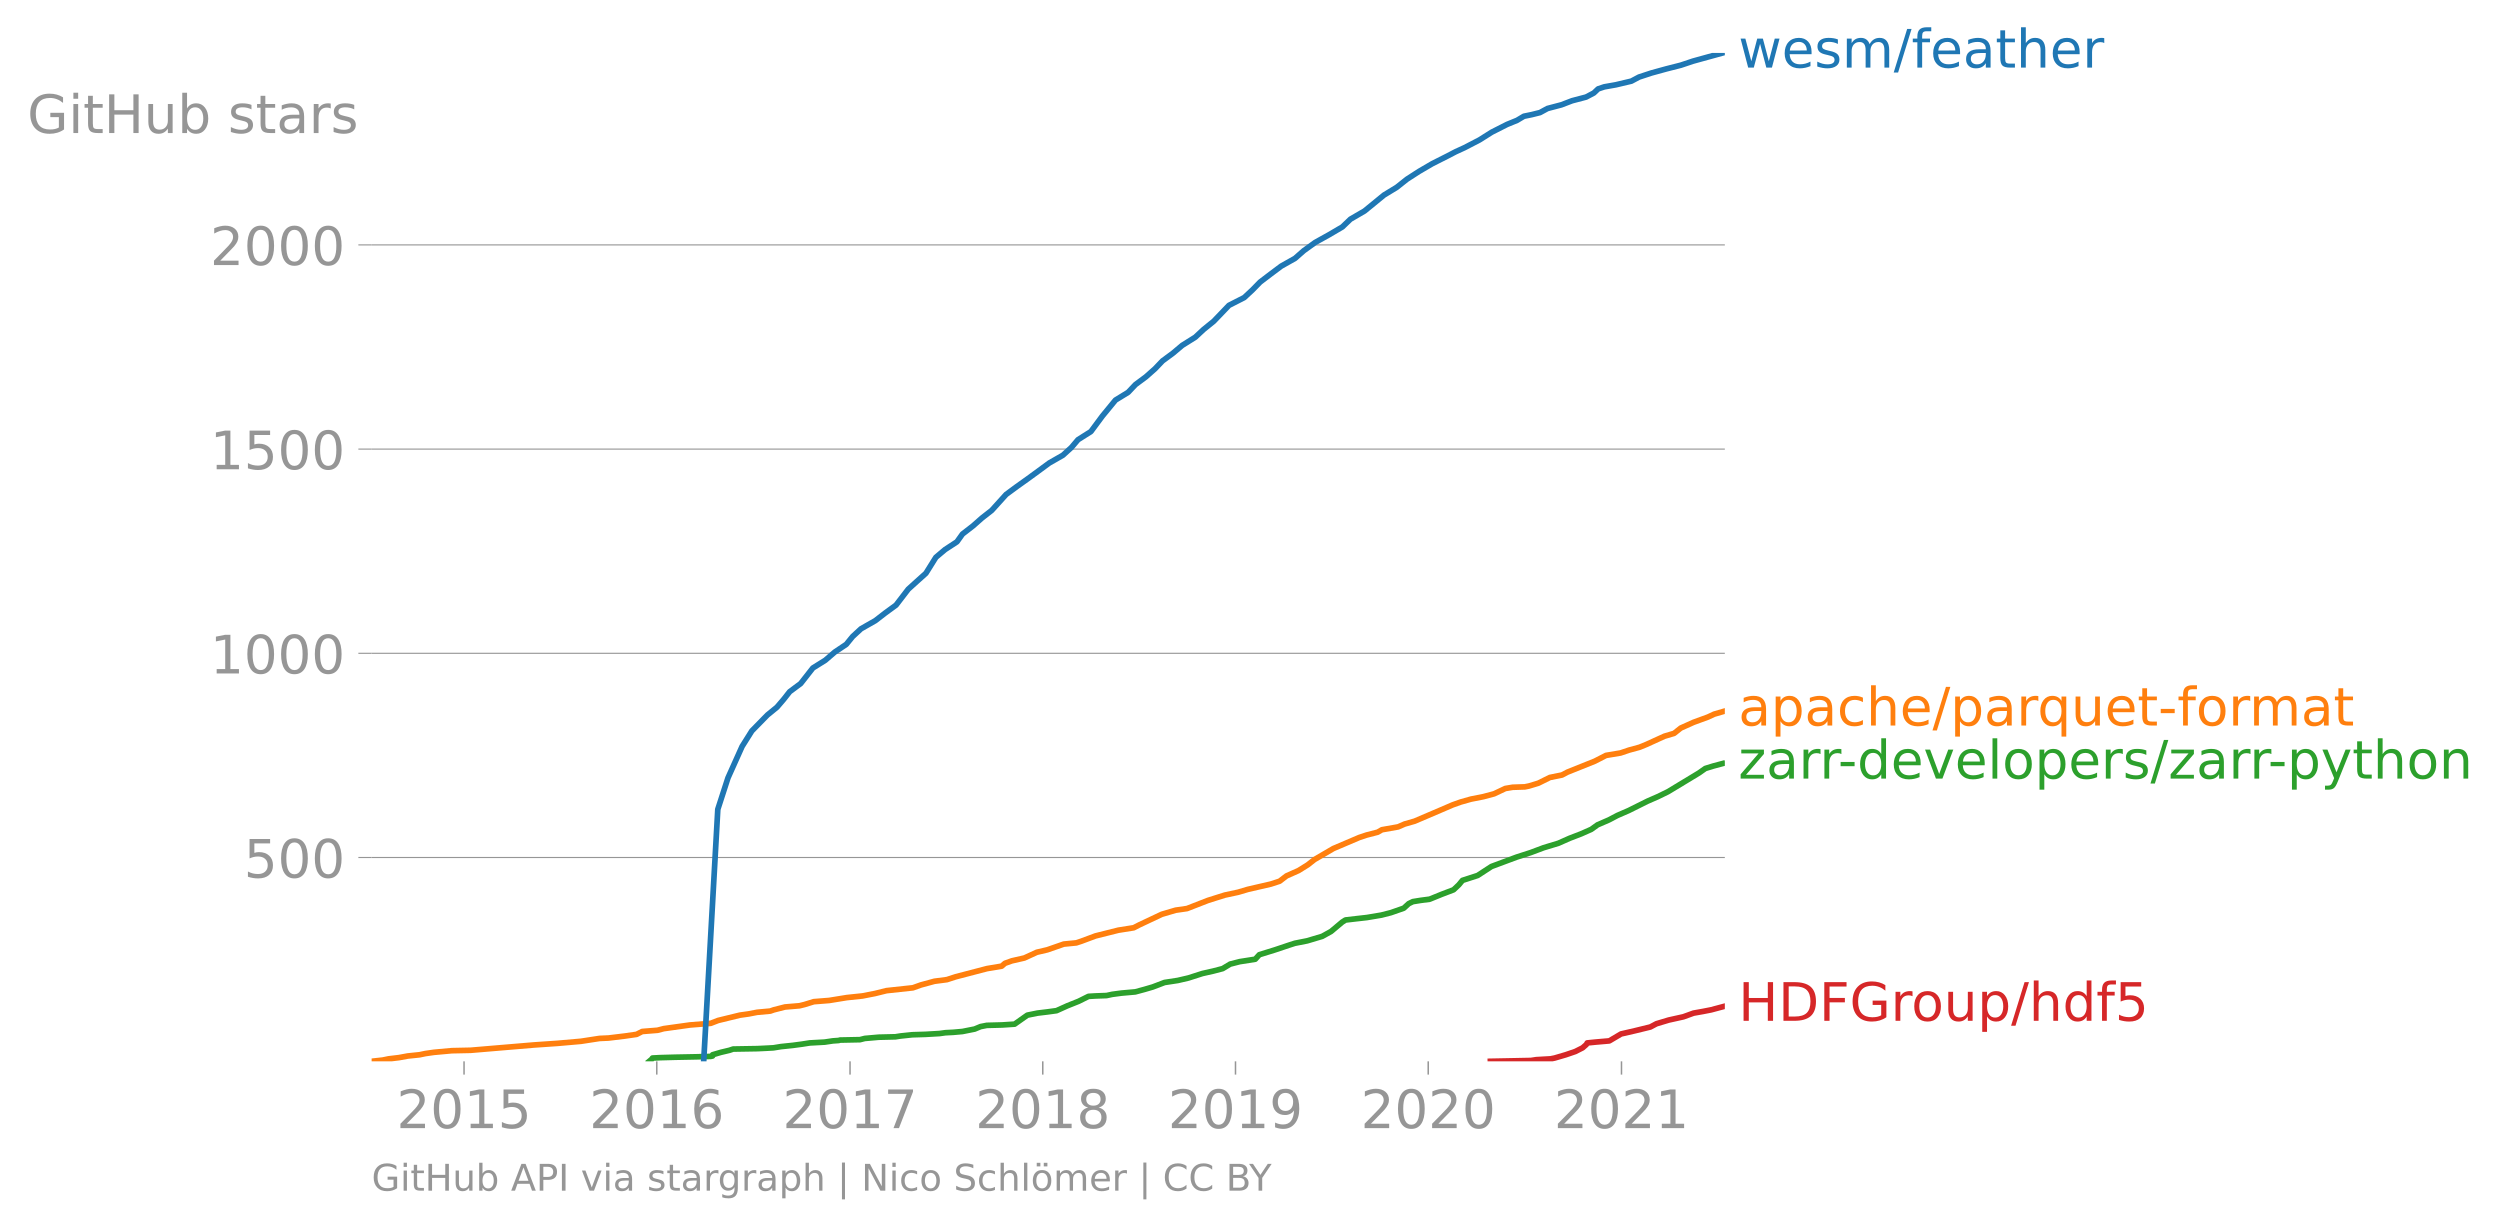
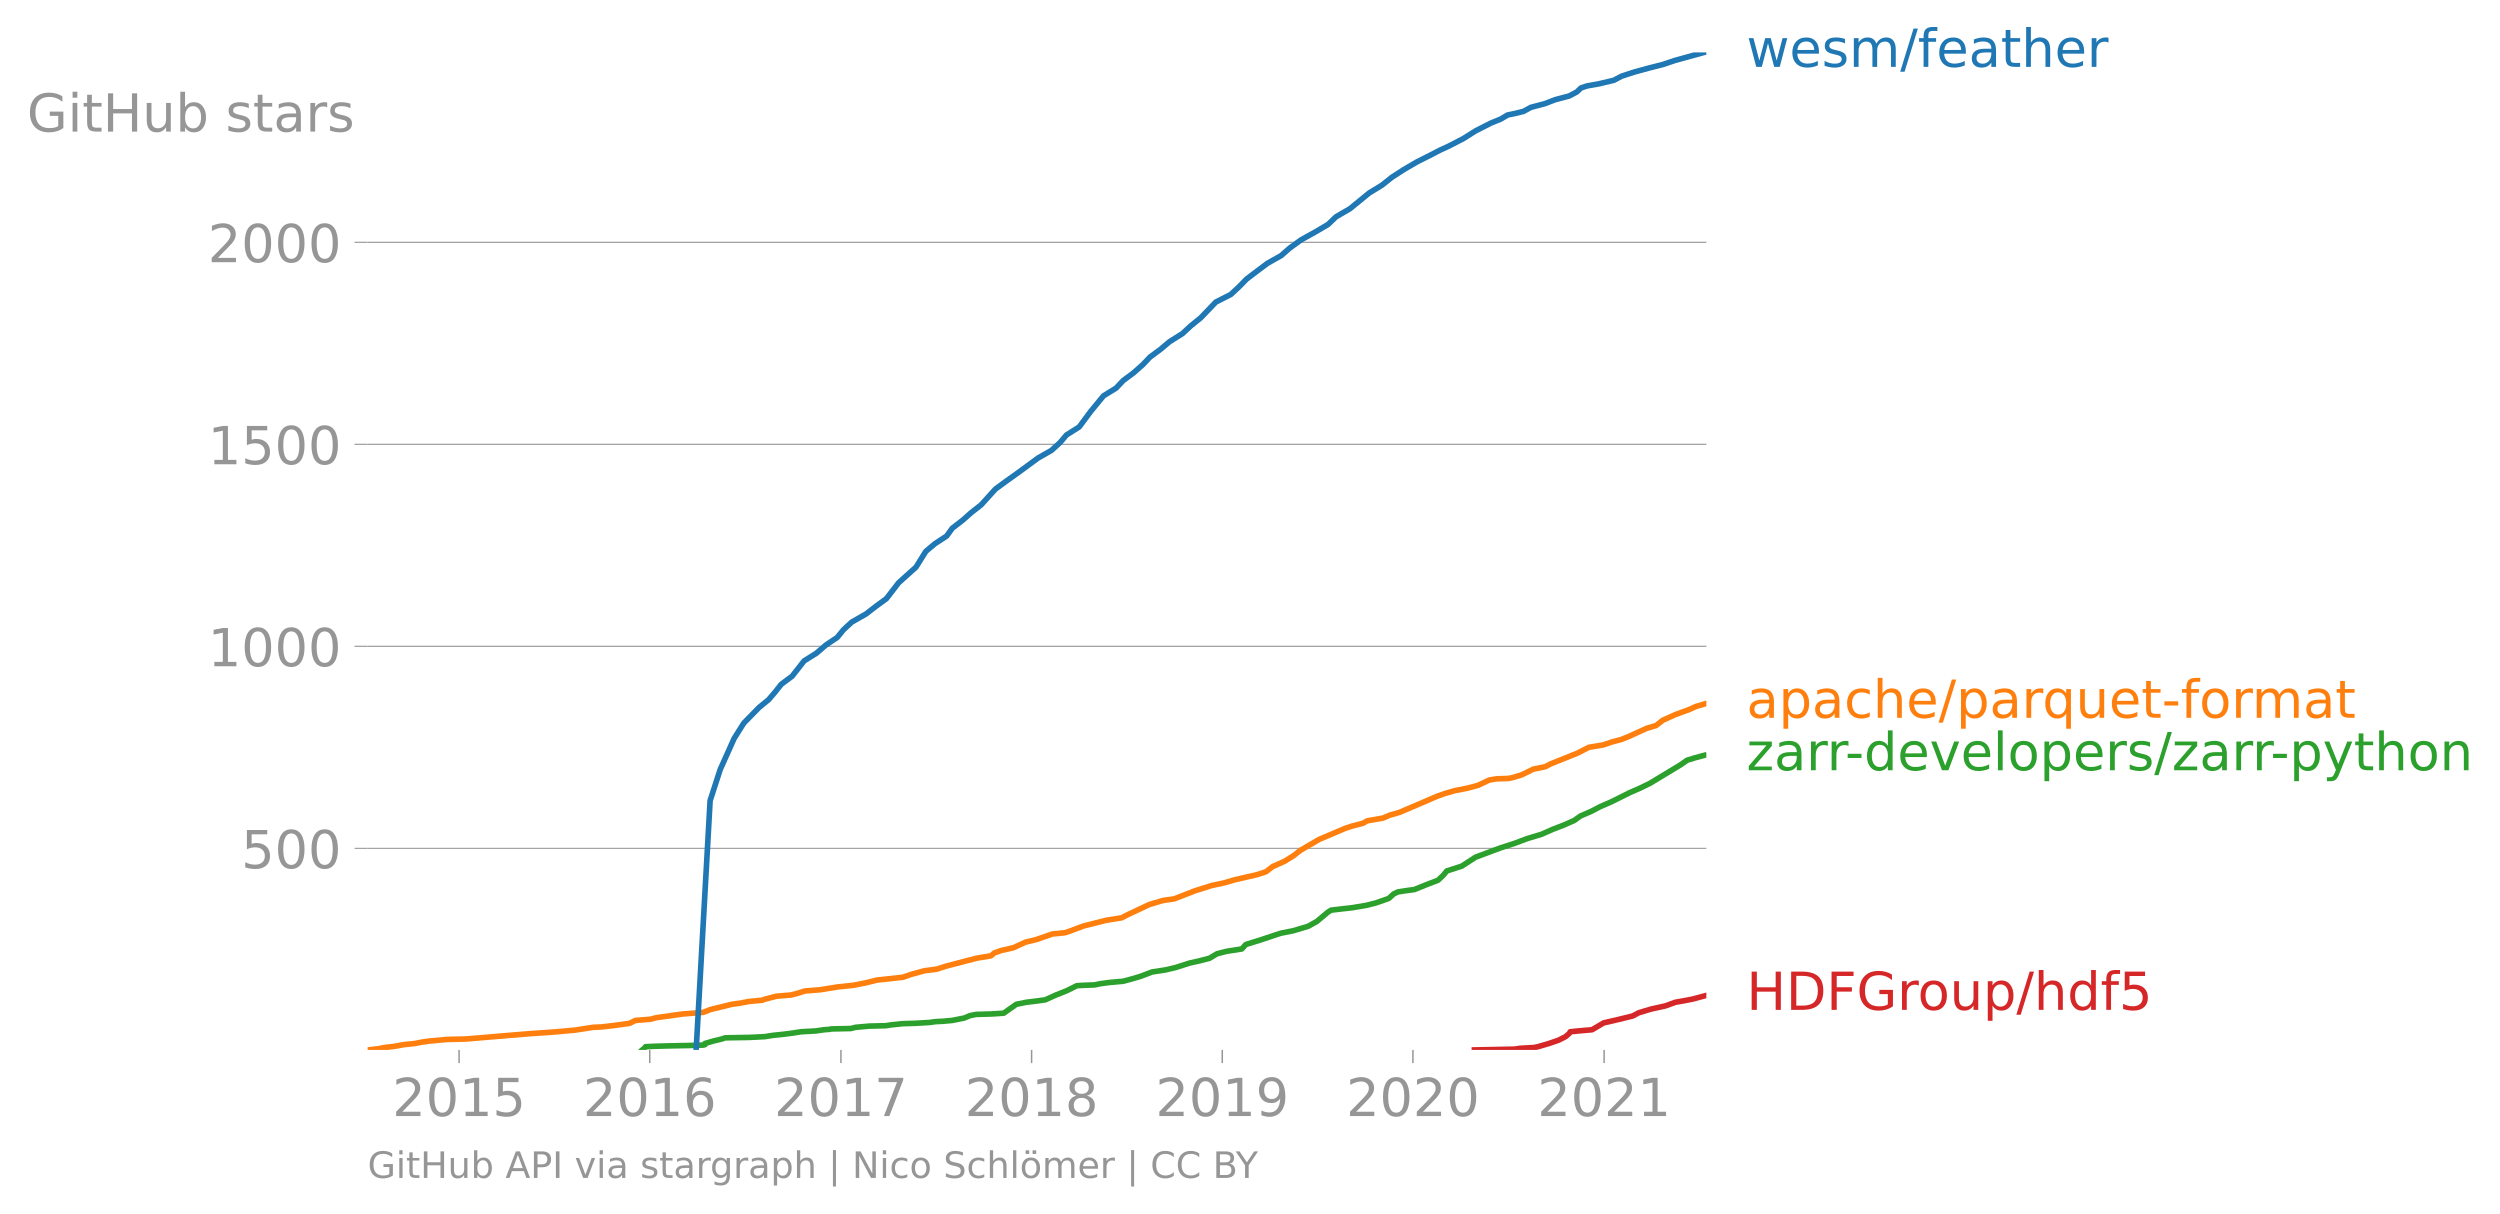
- <svg xmlns="http://www.w3.org/2000/svg" xmlns:xlink="http://www.w3.org/1999/xlink" height="431.629" viewBox="0 0 659.766 323.722" width="879.688">
+ <svg xmlns="http://www.w3.org/2000/svg" xmlns:xlink="http://www.w3.org/1999/xlink" height="431.629" viewBox="0 0 666.908 323.722" width="889.211">
  <defs>
    <style>*{stroke-linecap:butt;stroke-linejoin:round}</style>
  </defs>
  <g id="figure_1">
-     <path d="M0 323.722h659.766V0H0z" style="fill:none" id="patch_1" />
+     <path d="M0 323.722h666.908V0H0z" style="fill:none" id="patch_1" />
    <g id="axes_1">
      <path d="M98.073 280.087h357.12V13.975H98.073z" style="fill:none" id="patch_2" />
-       <path clip-path="url(#p18b4e121e9)" d="m393.322 280.087 5.462-.108 5.259-.108 1.395-.215 3.755-.216 1.08-.216 2.936-.862 2.526-.862 1.92-.97.982-.862.237-.431 2.125-.216 3.71-.323 3.1-1.833 3.743-.862 3.975-.97 1.627-.862 3.224-.97 3.88-.862 2.677-.97 2.434-.432 2.197-.43 3.627-.97" style="fill:none;stroke:#d62728;stroke-linecap:square;stroke-width:1.5" id="line2d_1" />
+       <path clip-path="url(#pdbaaaf2312)" d="m393.322 280.087 5.462-.108 5.259-.108 1.395-.215 3.755-.216 1.08-.216 2.936-.862 2.526-.862 1.92-.97.982-.862.237-.431 2.125-.216 3.71-.323 3.1-1.833 3.743-.862 3.975-.97 1.627-.862 3.224-.97 3.88-.862 2.677-.97 2.434-.432 2.197-.43 3.627-.97" style="fill:none;stroke:#d62728;stroke-linecap:square;stroke-width:1.5" id="line2d_1" />
      <g id="matplotlib.axis_1">
        <g id="xtick_1">
          <g id="line2d_2">
            <defs>
-               <path d="M0 0v3.5" id="m8e2bc7bca2" style="stroke:#969696;stroke-width:.4" />
-             </defs>
-             <use style="fill:#969696;stroke:#969696;stroke-width:.4" x="122.464" xlink:href="#m8e2bc7bca2" y="280.087" />
+               <path d="M0 0v3.5" id="me2a0cb9cfa" style="stroke:#969696;stroke-width:.4" />
+             </defs>
+             <use style="fill:#969696;stroke:#969696;stroke-width:.4" x="122.464" xlink:href="#me2a0cb9cfa" y="280.087" />
          </g>
          <g style="fill:#969696" transform="matrix(.14 0 0 -.14 104.65 297.724)" id="text_1">
            <defs>
              <path d="M1228 531h2203V0H469v531q359 372 979 998 621 627 780 809 303 340 423 576 121 236 121 464 0 372-261 606-261 235-680 235-297 0-627-103-329-103-704-313v638q381 153 712 231 332 78 607 78 725 0 1156-363 431-362 431-968 0-288-108-546-107-257-392-607-78-91-497-524-418-433-1181-1211z" id="DejaVuSans-32" transform="scale(.01563)" />
              <path d="M2034 4250q-487 0-733-480-245-479-245-1442 0-959 245-1439 246-480 733-480 491 0 736 480 246 480 246 1439 0 963-246 1442-245 480-736 480zm0 500q785 0 1199-621 414-620 414-1801 0-1178-414-1799Q2819-91 2034-91q-784 0-1198 620-414 621-414 1799 0 1181 414 1801 414 621 1198 621z" id="DejaVuSans-30" transform="scale(.01563)" />
              <path d="M794 531h1031v3560L703 3866v575l1116 225h631V531h1031V0H794v531z" id="DejaVuSans-31" transform="scale(.01563)" />
              <path d="M691 4666h2478v-532H1269V2991q137 47 274 70 138 23 276 23 781 0 1237-428 457-428 457-1159 0-753-469-1171Q2575-91 1722-91q-294 0-599 50Q819 9 494 109v635q281-153 581-228t634-75q541 0 856 284 316 284 316 772 0 487-316 771-315 285-856 285-253 0-505-56-251-56-513-175v2344z" id="DejaVuSans-35" transform="scale(.01563)" />
            </defs>
            <use xlink:href="#DejaVuSans-32" />
            <use x="63.623" xlink:href="#DejaVuSans-30" />
            <use x="127.246" xlink:href="#DejaVuSans-31" />
            <use x="190.869" xlink:href="#DejaVuSans-35" />
          </g>
        </g>
        <g id="xtick_2">
-           <use style="fill:#969696;stroke:#969696;stroke-width:.4" x="173.327" xlink:href="#m8e2bc7bca2" y="280.087" id="line2d_3" />
+           <use style="fill:#969696;stroke:#969696;stroke-width:.4" x="173.327" xlink:href="#me2a0cb9cfa" y="280.087" id="line2d_3" />
          <g style="fill:#969696" transform="matrix(.14 0 0 -.14 155.512 297.724)" id="text_2">
            <defs>
              <path d="M2113 2584q-425 0-674-291-248-290-248-796 0-503 248-796 249-292 674-292t673 292q248 293 248 796 0 506-248 796-248 291-673 291zm1253 1979v-575q-238 112-480 171-242 60-480 60-625 0-955-422-329-422-376-1275 184 272 462 417 279 145 613 145 703 0 1111-427 408-426 408-1160 0-719-425-1154Q2819-91 2113-91q-810 0-1238 620-428 621-428 1799 0 1106 525 1764t1409 658q238 0 480-47t505-140z" id="DejaVuSans-36" transform="scale(.01563)" />
            </defs>
            <use xlink:href="#DejaVuSans-32" />
            <use x="63.623" xlink:href="#DejaVuSans-30" />
            <use x="127.246" xlink:href="#DejaVuSans-31" />
            <use x="190.869" xlink:href="#DejaVuSans-36" />
          </g>
        </g>
        <g id="xtick_3">
-           <use style="fill:#969696;stroke:#969696;stroke-width:.4" x="224.329" xlink:href="#m8e2bc7bca2" y="280.087" id="line2d_4" />
+           <use style="fill:#969696;stroke:#969696;stroke-width:.4" x="224.329" xlink:href="#me2a0cb9cfa" y="280.087" id="line2d_4" />
          <g style="fill:#969696" transform="matrix(.14 0 0 -.14 206.514 297.724)" id="text_3">
            <defs>
              <path d="M525 4666h3000v-269L1831 0h-659l1594 4134H525v532z" id="DejaVuSans-37" transform="scale(.01563)" />
            </defs>
            <use xlink:href="#DejaVuSans-32" />
            <use x="63.623" xlink:href="#DejaVuSans-30" />
            <use x="127.246" xlink:href="#DejaVuSans-31" />
            <use x="190.869" xlink:href="#DejaVuSans-37" />
          </g>
        </g>
        <g id="xtick_4">
-           <use style="fill:#969696;stroke:#969696;stroke-width:.4" x="275.192" xlink:href="#m8e2bc7bca2" y="280.087" id="line2d_5" />
+           <use style="fill:#969696;stroke:#969696;stroke-width:.4" x="275.192" xlink:href="#me2a0cb9cfa" y="280.087" id="line2d_5" />
          <g style="fill:#969696" transform="matrix(.14 0 0 -.14 257.377 297.724)" id="text_4">
            <defs>
              <path d="M2034 2216q-450 0-708-241-257-241-257-662 0-422 257-663 258-241 708-241t709 242q260 243 260 662 0 421-258 662-257 241-711 241zm-631 268q-406 100-633 378-226 279-226 679 0 559 398 884 399 325 1092 325 697 0 1094-325t397-884q0-400-227-679-226-278-629-378 456-106 710-416 255-309 255-755 0-679-414-1042Q2806-91 2034-91q-771 0-1186 362-414 363-414 1042 0 446 256 755 257 310 713 416zm-231 997q0-362 226-565 227-203 636-203 407 0 636 203 230 203 230 565 0 363-230 566-229 203-636 203-409 0-636-203-226-203-226-566z" id="DejaVuSans-38" transform="scale(.01563)" />
            </defs>
            <use xlink:href="#DejaVuSans-32" />
            <use x="63.623" xlink:href="#DejaVuSans-30" />
            <use x="127.246" xlink:href="#DejaVuSans-31" />
            <use x="190.869" xlink:href="#DejaVuSans-38" />
          </g>
        </g>
        <g id="xtick_5">
-           <use style="fill:#969696;stroke:#969696;stroke-width:.4" x="326.055" xlink:href="#m8e2bc7bca2" y="280.087" id="line2d_6" />
+           <use style="fill:#969696;stroke:#969696;stroke-width:.4" x="326.055" xlink:href="#me2a0cb9cfa" y="280.087" id="line2d_6" />
          <g style="fill:#969696" transform="matrix(.14 0 0 -.14 308.24 297.724)" id="text_5">
            <defs>
              <path d="M703 97v575q238-113 481-172 244-59 479-59 625 0 954 420 330 420 377 1277-181-269-460-413-278-144-615-144-700 0-1108 423-408 424-408 1159 0 718 425 1152 425 435 1131 435 810 0 1236-621 427-620 427-1801 0-1103-524-1761Q2575-91 1691-91q-238 0-482 47Q966 3 703 97zm1256 1978q425 0 673 290 249 291 249 798 0 503-249 795-248 292-673 292t-673-292q-248-292-248-795 0-507 248-798 248-290 673-290z" id="DejaVuSans-39" transform="scale(.01563)" />
            </defs>
            <use xlink:href="#DejaVuSans-32" />
            <use x="63.623" xlink:href="#DejaVuSans-30" />
            <use x="127.246" xlink:href="#DejaVuSans-31" />
            <use x="190.869" xlink:href="#DejaVuSans-39" />
          </g>
        </g>
        <g id="xtick_6">
-           <use style="fill:#969696;stroke:#969696;stroke-width:.4" x="376.918" xlink:href="#m8e2bc7bca2" y="280.087" id="line2d_7" />
+           <use style="fill:#969696;stroke:#969696;stroke-width:.4" x="376.918" xlink:href="#me2a0cb9cfa" y="280.087" id="line2d_7" />
          <g style="fill:#969696" transform="matrix(.14 0 0 -.14 359.103 297.724)" id="text_6">
            <use xlink:href="#DejaVuSans-32" />
            <use x="63.623" xlink:href="#DejaVuSans-30" />
            <use x="127.246" xlink:href="#DejaVuSans-32" />
            <use x="190.869" xlink:href="#DejaVuSans-30" />
          </g>
        </g>
        <g id="xtick_7">
-           <use style="fill:#969696;stroke:#969696;stroke-width:.4" x="427.921" xlink:href="#m8e2bc7bca2" y="280.087" id="line2d_8" />
+           <use style="fill:#969696;stroke:#969696;stroke-width:.4" x="427.921" xlink:href="#me2a0cb9cfa" y="280.087" id="line2d_8" />
          <g style="fill:#969696" transform="matrix(.14 0 0 -.14 410.106 297.724)" id="text_7">
            <use xlink:href="#DejaVuSans-32" />
            <use x="63.623" xlink:href="#DejaVuSans-30" />
            <use x="127.246" xlink:href="#DejaVuSans-32" />
            <use x="190.869" xlink:href="#DejaVuSans-31" />
          </g>
        </g>
      </g>
      <g id="matplotlib.axis_2">
        <g id="ytick_1">
-           <path clip-path="url(#p18b4e121e9)" d="M98.073 226.304h357.12" style="fill:none;stroke:#969696;stroke-linecap:square;stroke-width:.3" id="line2d_9" />
+           <path clip-path="url(#pdbaaaf2312)" d="M98.073 226.304h357.12" style="fill:none;stroke:#969696;stroke-linecap:square;stroke-width:.3" id="line2d_9" />
          <g id="line2d_10">
            <defs>
-               <path d="M0 0h-3.5" id="m3797c0cf6d" style="stroke:#969696;stroke-width:.3" />
-             </defs>
-             <use style="fill:#969696;stroke:#969696;stroke-width:.3" x="98.073" xlink:href="#m3797c0cf6d" y="226.304" />
+               <path d="M0 0h-3.5" id="m2a84971c2d" style="stroke:#969696;stroke-width:.3" />
+             </defs>
+             <use style="fill:#969696;stroke:#969696;stroke-width:.3" x="98.073" xlink:href="#m2a84971c2d" y="226.304" />
          </g>
          <g style="fill:#969696" transform="matrix(.14 0 0 -.14 64.35 231.623)" id="text_8">
            <use xlink:href="#DejaVuSans-35" />
            <use x="63.623" xlink:href="#DejaVuSans-30" />
            <use x="127.246" xlink:href="#DejaVuSans-30" />
          </g>
        </g>
        <g id="ytick_2">
-           <path clip-path="url(#p18b4e121e9)" d="M98.073 172.413h357.12" style="fill:none;stroke:#969696;stroke-linecap:square;stroke-width:.3" id="line2d_11" />
-           <use style="fill:#969696;stroke:#969696;stroke-width:.3" x="98.073" xlink:href="#m3797c0cf6d" y="172.413" id="line2d_12" />
+           <path clip-path="url(#pdbaaaf2312)" d="M98.073 172.413h357.12" style="fill:none;stroke:#969696;stroke-linecap:square;stroke-width:.3" id="line2d_11" />
+           <use style="fill:#969696;stroke:#969696;stroke-width:.3" x="98.073" xlink:href="#m2a84971c2d" y="172.413" id="line2d_12" />
          <g style="fill:#969696" transform="matrix(.14 0 0 -.14 55.443 177.732)" id="text_9">
            <use xlink:href="#DejaVuSans-31" />
            <use x="63.623" xlink:href="#DejaVuSans-30" />
            <use x="127.246" xlink:href="#DejaVuSans-30" />
            <use x="190.869" xlink:href="#DejaVuSans-30" />
          </g>
        </g>
        <g id="ytick_3">
-           <path clip-path="url(#p18b4e121e9)" d="M98.073 118.523h357.12" style="fill:none;stroke:#969696;stroke-linecap:square;stroke-width:.3" id="line2d_13" />
-           <use style="fill:#969696;stroke:#969696;stroke-width:.3" x="98.073" xlink:href="#m3797c0cf6d" y="118.523" id="line2d_14" />
+           <path clip-path="url(#pdbaaaf2312)" d="M98.073 118.523h357.12" style="fill:none;stroke:#969696;stroke-linecap:square;stroke-width:.3" id="line2d_13" />
+           <use style="fill:#969696;stroke:#969696;stroke-width:.3" x="98.073" xlink:href="#m2a84971c2d" y="118.523" id="line2d_14" />
          <g style="fill:#969696" transform="matrix(.14 0 0 -.14 55.443 123.841)" id="text_10">
            <use xlink:href="#DejaVuSans-31" />
            <use x="63.623" xlink:href="#DejaVuSans-35" />
            <use x="127.246" xlink:href="#DejaVuSans-30" />
            <use x="190.869" xlink:href="#DejaVuSans-30" />
          </g>
        </g>
        <g id="ytick_4">
-           <path clip-path="url(#p18b4e121e9)" d="M98.073 64.632h357.12" style="fill:none;stroke:#969696;stroke-linecap:square;stroke-width:.3" id="line2d_15" />
-           <use style="fill:#969696;stroke:#969696;stroke-width:.3" x="98.073" xlink:href="#m3797c0cf6d" y="64.632" id="line2d_16" />
+           <path clip-path="url(#pdbaaaf2312)" d="M98.073 64.632h357.12" style="fill:none;stroke:#969696;stroke-linecap:square;stroke-width:.3" id="line2d_15" />
+           <use style="fill:#969696;stroke:#969696;stroke-width:.3" x="98.073" xlink:href="#m2a84971c2d" y="64.632" id="line2d_16" />
          <g style="fill:#969696" transform="matrix(.14 0 0 -.14 55.443 69.95)" id="text_11">
            <use xlink:href="#DejaVuSans-32" />
            <use x="63.623" xlink:href="#DejaVuSans-30" />
            <use x="127.246" xlink:href="#DejaVuSans-30" />
            <use x="190.869" xlink:href="#DejaVuSans-30" />
          </g>
        </g>
        <g style="fill:#969696" transform="matrix(.14 0 0 -.14 7.2 35.11)" id="text_12">
          <defs>
            <path d="M3809 666v1253H2778v519h1656V434q-365-259-806-392-440-133-940-133-1094 0-1712 639-617 640-617 1780 0 1144 617 1783 618 639 1712 639 456 0 867-113 411-112 758-331v-672q-350 297-744 447t-828 150q-857 0-1287-478-429-478-429-1425 0-944 429-1422 430-478 1287-478 334 0 596 58 263 58 472 180z" id="DejaVuSans-47" transform="scale(.01563)" />
            <path d="M603 3500h575V0H603v3500zm0 1363h575v-729H603v729z" id="DejaVuSans-69" transform="scale(.01563)" />
            <path d="M1172 4494v-994h1184v-447H1172V1153q0-428 117-550t477-122h590V0h-590q-666 0-919 248-253 249-253 905v1900H172v447h422v994h578z" id="DejaVuSans-74" transform="scale(.01563)" />
            <path d="M628 4666h631V2753h2294v1913h631V0h-631v2222H1259V0H628v4666z" id="DejaVuSans-48" transform="scale(.01563)" />
            <path d="M544 1381v2119h575V1403q0-497 193-746 194-248 582-248 465 0 735 297 271 297 271 810v1984h575V0h-575v538q-209-319-486-474-276-155-642-155-603 0-916 375-312 375-312 1097zm1447 2203z" id="DejaVuSans-75" transform="scale(.01563)" />
            <path d="M3116 1747q0 634-261 995t-717 361q-457 0-718-361t-261-995q0-634 261-995t718-361q456 0 717 361t261 995zM1159 2969q182 312 458 463 277 152 661 152 638 0 1036-506 399-506 399-1331T3314 415Q2916-91 2278-91q-384 0-661 152-276 152-458 464V0H581v4863h578V2969z" id="DejaVuSans-62" transform="scale(.01563)" />
            <path d="M2834 3397v-544q-243 125-506 187-262 63-544 63-428 0-642-131t-214-394q0-200 153-314t616-217l197-44q612-131 870-370t258-667q0-488-386-773Q2250-91 1575-91q-281 0-586 55T347 128v594q319-166 628-249 309-82 613-82 406 0 624 139 219 139 219 392 0 234-158 359-157 125-692 241l-200 47q-534 112-772 345-237 233-237 639 0 494 350 762 350 269 994 269 318 0 599-47 282-46 519-140z" id="DejaVuSans-73" transform="scale(.01563)" />
            <path d="M2194 1759q-697 0-966-159t-269-544q0-306 202-486 202-179 548-179 479 0 768 339t289 901v128h-572zm1147 238V0h-575v531q-197-318-491-470T1556-91q-537 0-855 302-317 302-317 808 0 590 395 890 396 300 1180 300h807v57q0 397-261 614t-733 217q-300 0-585-72-284-72-546-216v532q315 122 612 182 297 61 578 61 760 0 1135-394 375-393 375-1193z" id="DejaVuSans-61" transform="scale(.01563)" />
            <path d="M2631 2963q-97 56-211 82-114 27-251 27-488 0-749-317t-261-911V0H581v3500h578v-544q182 319 472 473 291 155 707 155 59 0 131-8 72-7 159-23l3-590z" id="DejaVuSans-72" transform="scale(.01563)" />
          </defs>
          <use xlink:href="#DejaVuSans-47" />
          <use x="77.49" xlink:href="#DejaVuSans-69" />
          <use x="105.273" xlink:href="#DejaVuSans-74" />
          <use x="144.482" xlink:href="#DejaVuSans-48" />
          <use x="219.678" xlink:href="#DejaVuSans-75" />
          <use x="283.057" xlink:href="#DejaVuSans-62" />
          <use x="346.533" xlink:href="#DejaVuSans-20" />
          <use x="378.32" xlink:href="#DejaVuSans-73" />
          <use x="430.42" xlink:href="#DejaVuSans-74" />
          <use x="469.629" xlink:href="#DejaVuSans-61" />
          <use x="530.908" xlink:href="#DejaVuSans-72" />
          <use x="572.021" xlink:href="#DejaVuSans-73" />
        </g>
      </g>
-       <path clip-path="url(#p18b4e121e9)" d="m171.325 280.087.644-.54.227-.323 2.102-.107 3.939-.108 5.543-.108 3.784-.108.483-.107.005-.324 2.205-.647 2.258-.538.962-.324 6.385-.108 2.253-.107 1.998-.108 1.982-.323 3.109-.324 2.426-.323 2.061-.323 3.934-.216 2.175-.323 1.53-.108.346-.108 5.273-.108 1.28-.323 3.67-.323 4.405-.108 1.375-.216 3.072-.323 3.484-.108 3.705-.215 1.555-.216 2.083-.108 2.413-.215 3.237-.647 1.55-.647 1.64-.323 4.054-.108 3.287-.215 3.363-2.372 2.66-.539 2.671-.323 2.375-.323 2.87-1.294 2.966-1.185 2.597-1.294 1.77-.107 2.99-.108 1.511-.323 2.438-.324 3.632-.323 2.408-.647 2.208-.647 3.11-1.185 3.52-.539 2.78-.647 3.7-1.185 2.873-.647 2.473-.647 1.968-1.185 2.515-.647 4.113-.647 1.074-1.185 4.167-1.294 3.528-1.185 1.673-.54 3.27-.646 3.961-1.185 2.333-1.294 2.96-2.479.847-.539 2.757-.323 2.873-.323 3.846-.647 2.523-.647 3.39-1.185 1.291-1.186 1.108-.539 2.005-.323 2.434-.323 3.185-1.294 3.112-1.185 1.371-1.294.978-1.185 4.004-1.294 3.644-2.371 3.177-1.186 3.471-1.293 3.68-1.186 3.453-1.293 3.906-1.186 2.909-1.293 3.082-1.185 2.672-1.186 1.65-1.186 2.983-1.293 2.256-1.186 2.976-1.293 2.38-1.186 2.598-1.293 2.713-1.186 2.653-1.293 4.105-2.479 4.095-2.479 1.686-1.185 2.092-.647 2.425-.647" style="fill:none;stroke:#2ca02c;stroke-linecap:square;stroke-width:1.5" id="line2d_17" />
-       <path clip-path="url(#p18b4e121e9)" d="m98.073 280.087 2.934-.324 1.56-.323 2.702-.323 2.342-.431 3.115-.324 1.54-.323 2.26-.324 4.7-.43 4.968-.108 16.703-1.402 6.262-.43 6.16-.54 4.903-.754 2.378-.108 4.425-.539 2.98-.43 1.47-.755 4.037-.324 1.66-.43 6.956-.97 5.433-.432 1.945-.754 5.751-1.402 2.304-.323 2.242-.431 3.483-.323.92-.324 2.963-.754 3.835-.324 1.312-.323 2.443-.754 4.082-.324 4.646-.754 4.099-.431 3.322-.647 3.047-.754 6.975-.755 2.115-.754 3.56-.97 3.298-.432 2.326-.754 8.258-2.156 3.868-.646.866-.755 1.819-.647 3.298-.754 3.285-1.509 2.768-.647 4.343-1.509 3.307-.323 1.313-.431 3.755-1.401 6.024-1.51 4.062-.646 1.464-.754 5.945-2.803 3.656-1.077 2.999-.432 5.538-2.155 4.448-1.401 3.522-.755 2.545-.754 6.073-1.401 2.314-.755 1.83-1.401 3.154-1.401 2.429-1.51 1.787-1.4 4.985-2.91 6.83-2.91 1.932-.647 2.932-.755 1.118-.646 4.277-.755 1.725-.754 2.637-.755 6.808-2.91 3.256-1.401 2.13-.754 2.676-.755 3.28-.647 2.82-.754 2.96-1.401 1.94-.324 3.218-.107 1.06-.216 2.494-.754 3.048-1.51 3.193-.646 1.43-.754 7.253-2.91 2.938-1.51 3.848-.646 2.232-.755 2.77-.754 1.845-.755 4.728-2.155 2.545-.755 1.758-1.4 3.363-1.51 3.825-1.4 1.618-.755 2.585-.755h0" style="fill:none;stroke:#ff7f0e;stroke-linecap:square;stroke-width:1.5" id="line2d_18" />
-       <g style="fill:#1f77b4" transform="matrix(.14 0 0 -.14 458.764 17.838)" id="text_13">
+       <path clip-path="url(#pdbaaaf2312)" d="m171.325 280.087.644-.54.227-.323 2.102-.107 3.939-.108 5.543-.108 3.784-.108.483-.107.005-.324 2.205-.647 2.258-.538.962-.324 6.385-.108 2.253-.107 1.998-.108 1.982-.323 3.109-.324 2.426-.323 2.061-.323 3.934-.216 2.175-.323 1.53-.108.346-.108 5.273-.108 1.28-.323 3.67-.323 4.405-.108 1.375-.216 3.072-.323 3.484-.108 3.705-.215 1.555-.216 2.083-.108 2.413-.215 3.237-.647 1.55-.647 1.64-.323 4.054-.108 3.287-.215 3.363-2.372 2.66-.539 2.671-.323 2.375-.323 2.87-1.294 2.966-1.185 2.597-1.294 1.77-.107 2.99-.108 1.511-.323 2.438-.324 3.632-.323 2.408-.647 2.208-.647 3.11-1.185 3.52-.539 2.78-.647 3.7-1.185 2.873-.647 2.473-.647 1.968-1.185 2.515-.647 4.113-.647 1.074-1.185 4.167-1.294 3.528-1.185 1.673-.54 3.27-.646 3.961-1.185 2.333-1.294 2.96-2.479.847-.539 2.757-.323 2.873-.323 3.846-.647 2.523-.647 3.39-1.185 1.291-1.186 1.108-.539 2.005-.323 2.434-.323 3.185-1.294 3.112-1.185 1.371-1.294.978-1.185 4.004-1.294 3.644-2.371 3.177-1.186 3.471-1.293 3.68-1.186 3.453-1.293 3.906-1.186 2.909-1.293 3.082-1.185 2.672-1.186 1.65-1.186 2.983-1.293 2.256-1.186 2.976-1.293 2.38-1.186 2.598-1.293 2.713-1.186 2.653-1.293 4.105-2.479 4.095-2.479 1.686-1.185 2.092-.647 2.425-.647" style="fill:none;stroke:#2ca02c;stroke-linecap:square;stroke-width:1.5" id="line2d_17" />
+       <path clip-path="url(#pdbaaaf2312)" d="m98.073 280.087 2.934-.324 1.56-.323 2.702-.323 2.342-.431 3.115-.324 1.54-.323 2.26-.324 4.7-.43 4.968-.108 16.703-1.402 6.262-.43 6.16-.54 4.903-.754 2.378-.108 4.425-.539 2.98-.43 1.47-.755 4.037-.324 1.66-.43 6.956-.97 5.433-.432 1.945-.754 5.751-1.402 2.304-.323 2.242-.431 3.483-.323.92-.324 2.963-.754 3.835-.324 1.312-.323 2.443-.754 4.082-.324 4.646-.754 4.099-.431 3.322-.647 3.047-.754 6.975-.755 2.115-.754 3.56-.97 3.298-.432 2.326-.754 8.258-2.156 3.868-.646.866-.755 1.819-.647 3.298-.754 3.285-1.509 2.768-.647 4.343-1.509 3.307-.323 1.313-.431 3.755-1.401 6.024-1.51 4.062-.646 1.464-.754 5.945-2.803 3.656-1.077 2.999-.432 5.538-2.155 4.448-1.401 3.522-.755 2.545-.754 6.073-1.401 2.314-.755 1.83-1.401 3.154-1.401 2.429-1.51 1.787-1.4 4.985-2.91 6.83-2.91 1.932-.647 2.932-.755 1.118-.646 4.277-.755 1.725-.754 2.637-.755 6.808-2.91 3.256-1.401 2.13-.754 2.676-.755 3.28-.647 2.82-.754 2.96-1.401 1.94-.324 3.218-.107 1.06-.216 2.494-.754 3.048-1.51 3.193-.646 1.43-.754 7.253-2.91 2.938-1.51 3.848-.646 2.232-.755 2.77-.754 1.845-.755 4.728-2.155 2.545-.755 1.758-1.4 3.363-1.51 3.825-1.4 1.618-.755 2.585-.755h0" style="fill:none;stroke:#ff7f0e;stroke-linecap:square;stroke-width:1.5" id="line2d_18" />
+       <g style="fill:#1f77b4" transform="matrix(.14 0 0 -.14 465.907 17.838)" id="text_13">
        <defs>
          <path d="M269 3500h575l719-2731 715 2731h678l719-2731 716 2731h575L4050 0h-678l-753 2869L1863 0h-679L269 3500z" id="DejaVuSans-77" transform="scale(.01563)" />
          <path d="M3597 1894v-281H953q38-594 358-905t892-311q331 0 642 81t618 244V178Q3153 47 2828-22t-659-69q-838 0-1327 487-489 488-489 1320 0 859 464 1363 464 505 1252 505 706 0 1117-455 411-454 411-1235zm-575 169q-6 471-264 752-258 282-683 282-481 0-770-272t-333-766l2050 4z" id="DejaVuSans-65" transform="scale(.01563)" />
          <path d="M3328 2828q216 388 516 572t706 184q547 0 844-383 297-382 297-1088V0h-578v2094q0 503-179 746-178 244-543 244-447 0-707-297-259-296-259-809V0h-578v2094q0 506-178 748t-550 242q-441 0-701-298-259-298-259-808V0H581v3500h578v-544q197 322 472 475t653 153q382 0 649-194 267-193 395-562z" id="DejaVuSans-6d" transform="scale(.01563)" />
          <path d="M1625 4666h531L531-594H0l1625 5260z" id="DejaVuSans-2f" transform="scale(.01563)" />
          <path d="M2375 4863v-479h-550q-309 0-430-125-120-125-120-450v-309h947v-447h-947V0H697v3053H147v447h550v244q0 584 272 851 272 268 862 268h544z" id="DejaVuSans-66" transform="scale(.01563)" />
          <path d="M3513 2113V0h-575v2094q0 497-194 743-194 247-581 247-466 0-735-297-269-296-269-809V0H581v4863h578V2956q207 316 486 472 280 156 646 156 603 0 912-373 310-373 310-1098z" id="DejaVuSans-68" transform="scale(.01563)" />
        </defs>
        <use xlink:href="#DejaVuSans-77" />
        <use x="81.787" xlink:href="#DejaVuSans-65" />
        <use x="143.311" xlink:href="#DejaVuSans-73" />
        <use x="195.41" xlink:href="#DejaVuSans-6d" />
        <use x="292.822" xlink:href="#DejaVuSans-2f" />
        <use x="326.514" xlink:href="#DejaVuSans-66" />
        <use x="361.719" xlink:href="#DejaVuSans-65" />
        <use x="423.242" xlink:href="#DejaVuSans-61" />
        <use x="484.521" xlink:href="#DejaVuSans-74" />
        <use x="523.73" xlink:href="#DejaVuSans-68" />
        <use x="587.109" xlink:href="#DejaVuSans-65" />
        <use x="648.633" xlink:href="#DejaVuSans-72" />
      </g>
-       <g style="fill:#ff7f0e" transform="matrix(.14 0 0 -.14 458.764 191.48)" id="text_14">
+       <g style="fill:#ff7f0e" transform="matrix(.14 0 0 -.14 465.907 191.48)" id="text_14">
        <defs>
          <path d="M1159 525v-1856H581v4831h578v-531q182 312 458 463 277 152 661 152 638 0 1036-506 399-506 399-1331T3314 415Q2916-91 2278-91q-384 0-661 152-276 152-458 464zm1957 1222q0 634-261 995t-717 361q-457 0-718-361t-261-995q0-634 261-995t718-361q456 0 717 361t261 995z" id="DejaVuSans-70" transform="scale(.01563)" />
          <path d="M3122 3366v-538q-244 135-489 202t-495 67q-560 0-870-355-309-354-309-995t309-996q310-354 870-354 250 0 495 67t489 202V134Q2881 22 2623-34q-257-57-548-57-791 0-1257 497-465 497-465 1341 0 856 470 1346 471 491 1290 491 265 0 518-55 253-54 491-163z" id="DejaVuSans-63" transform="scale(.01563)" />
          <path d="M947 1747q0-634 261-995t717-361q456 0 718 361 263 361 263 995t-263 995q-262 361-718 361t-717-361q-261-361-261-995zM2906 525q-181-312-458-464-276-152-664-152-634 0-1033 506-398 507-398 1332t398 1331q399 506 1033 506 388 0 664-152 277-151 458-463v531h575v-4831h-575V525z" id="DejaVuSans-71" transform="scale(.01563)" />
          <path d="M313 2009h1684v-512H313v512z" id="DejaVuSans-2d" transform="scale(.01563)" />
          <path d="M1959 3097q-462 0-731-361t-269-989q0-628 267-989 268-361 733-361 460 0 728 362 269 363 269 988 0 622-269 986-268 364-728 364zm0 487q750 0 1178-488 429-487 429-1349 0-859-429-1349Q2709-91 1959-91q-753 0-1180 489-426 490-426 1349 0 862 426 1349 427 488 1180 488z" id="DejaVuSans-6f" transform="scale(.01563)" />
        </defs>
        <use xlink:href="#DejaVuSans-61" />
        <use x="61.279" xlink:href="#DejaVuSans-70" />
        <use x="124.756" xlink:href="#DejaVuSans-61" />
        <use x="186.035" xlink:href="#DejaVuSans-63" />
        <use x="241.016" xlink:href="#DejaVuSans-68" />
        <use x="304.395" xlink:href="#DejaVuSans-65" />
        <use x="365.918" xlink:href="#DejaVuSans-2f" />
        <use x="399.609" xlink:href="#DejaVuSans-70" />
        <use x="463.086" xlink:href="#DejaVuSans-61" />
        <use x="524.365" xlink:href="#DejaVuSans-72" />
        <use x="563.729" xlink:href="#DejaVuSans-71" />
        <use x="627.205" xlink:href="#DejaVuSans-75" />
        <use x="690.584" xlink:href="#DejaVuSans-65" />
        <use x="752.107" xlink:href="#DejaVuSans-74" />
        <use x="791.316" xlink:href="#DejaVuSans-2d" />
        <use x="827.4" xlink:href="#DejaVuSans-66" />
        <use x="862.605" xlink:href="#DejaVuSans-6f" />
        <use x="923.787" xlink:href="#DejaVuSans-72" />
        <use x="963.15" xlink:href="#DejaVuSans-6d" />
        <use x="1060.563" xlink:href="#DejaVuSans-61" />
        <use x="1121.842" xlink:href="#DejaVuSans-74" />
      </g>
-       <g style="fill:#2ca02c" transform="matrix(.14 0 0 -.14 458.764 205.48)" id="text_15">
+       <g style="fill:#2ca02c" transform="matrix(.14 0 0 -.14 465.907 205.48)" id="text_15">
        <defs>
          <path d="M353 3500h2731v-525L922 459h2162V0H275v525l2163 2516H353v459z" id="DejaVuSans-7a" transform="scale(.01563)" />
          <path d="M2906 2969v1894h575V0h-575v525q-181-312-458-464-276-152-664-152-634 0-1033 506-398 507-398 1332t398 1331q399 506 1033 506 388 0 664-152 277-151 458-463zM947 1747q0-634 261-995t717-361q456 0 718 361 263 361 263 995t-263 995q-262 361-718 361t-717-361q-261-361-261-995z" id="DejaVuSans-64" transform="scale(.01563)" />
          <path d="M191 3500h609L1894 563l1094 2937h609L2284 0h-781L191 3500z" id="DejaVuSans-76" transform="scale(.01563)" />
          <path d="M603 4863h575V0H603v4863z" id="DejaVuSans-6c" transform="scale(.01563)" />
          <path d="M2059-325q-243-625-475-815-231-191-618-191H506v481h338q237 0 368 113 132 112 291 531l103 262L191 3500h609L1894 763l1094 2737h609L2059-325z" id="DejaVuSans-79" transform="scale(.01563)" />
          <path d="M3513 2113V0h-575v2094q0 497-194 743-194 247-581 247-466 0-735-297-269-296-269-809V0H581v3500h578v-544q207 316 486 472 280 156 646 156 603 0 912-373 310-373 310-1098z" id="DejaVuSans-6e" transform="scale(.01563)" />
        </defs>
        <use xlink:href="#DejaVuSans-7a" />
        <use x="52.49" xlink:href="#DejaVuSans-61" />
        <use x="113.77" xlink:href="#DejaVuSans-72" />
        <use x="153.133" xlink:href="#DejaVuSans-72" />
        <use x="187.871" xlink:href="#DejaVuSans-2d" />
        <use x="223.955" xlink:href="#DejaVuSans-64" />
        <use x="287.432" xlink:href="#DejaVuSans-65" />
        <use x="348.955" xlink:href="#DejaVuSans-76" />
        <use x="408.135" xlink:href="#DejaVuSans-65" />
        <use x="469.658" xlink:href="#DejaVuSans-6c" />
        <use x="497.441" xlink:href="#DejaVuSans-6f" />
        <use x="558.623" xlink:href="#DejaVuSans-70" />
        <use x="622.1" xlink:href="#DejaVuSans-65" />
        <use x="683.623" xlink:href="#DejaVuSans-72" />
        <use x="724.736" xlink:href="#DejaVuSans-73" />
        <use x="776.836" xlink:href="#DejaVuSans-2f" />
        <use x="810.527" xlink:href="#DejaVuSans-7a" />
        <use x="863.018" xlink:href="#DejaVuSans-61" />
        <use x="924.297" xlink:href="#DejaVuSans-72" />
        <use x="963.66" xlink:href="#DejaVuSans-72" />
        <use x="998.398" xlink:href="#DejaVuSans-2d" />
        <use x="1034.482" xlink:href="#DejaVuSans-70" />
        <use x="1097.959" xlink:href="#DejaVuSans-79" />
        <use x="1157.139" xlink:href="#DejaVuSans-74" />
        <use x="1196.348" xlink:href="#DejaVuSans-68" />
        <use x="1259.727" xlink:href="#DejaVuSans-6f" />
        <use x="1320.908" xlink:href="#DejaVuSans-6e" />
      </g>
-       <g style="fill:#d62728" transform="matrix(.14 0 0 -.14 458.764 269.4)" id="text_16">
+       <g style="fill:#d62728" transform="matrix(.14 0 0 -.14 465.907 269.4)" id="text_16">
        <defs>
          <path d="M1259 4147V519h763q966 0 1414 437 448 438 448 1382 0 937-448 1373t-1414 436h-763zm-631 519h1297q1356 0 1990-564 635-564 635-1764 0-1207-638-1773Q3275 0 1925 0H628v4666z" id="DejaVuSans-44" transform="scale(.01563)" />
          <path d="M628 4666h2681v-532H1259V2759h1850v-531H1259V0H628v4666z" id="DejaVuSans-46" transform="scale(.01563)" />
        </defs>
        <use xlink:href="#DejaVuSans-48" />
        <use x="75.195" xlink:href="#DejaVuSans-44" />
        <use x="152.197" xlink:href="#DejaVuSans-46" />
        <use x="209.717" xlink:href="#DejaVuSans-47" />
        <use x="287.207" xlink:href="#DejaVuSans-72" />
        <use x="326.07" xlink:href="#DejaVuSans-6f" />
        <use x="387.252" xlink:href="#DejaVuSans-75" />
        <use x="450.631" xlink:href="#DejaVuSans-70" />
        <use x="514.107" xlink:href="#DejaVuSans-2f" />
        <use x="547.799" xlink:href="#DejaVuSans-68" />
        <use x="611.178" xlink:href="#DejaVuSans-64" />
        <use x="674.654" xlink:href="#DejaVuSans-66" />
        <use x="709.859" xlink:href="#DejaVuSans-35" />
      </g>
      <g style="fill:#969696" transform="matrix(.09716 0 0 -.09716 98.073 314.23)" id="text_17">
        <defs>
          <path d="m2188 4044-857-2322h1716l-859 2322zm-357 622h716L4325 0h-656l-425 1197H1141L716 0H50l1781 4666z" id="DejaVuSans-41" transform="scale(.01563)" />
          <path d="M1259 4147V2394h794q441 0 681 228 241 228 241 650 0 419-241 647-240 228-681 228h-794zm-631 519h1425q785 0 1186-355 402-355 402-1039 0-691-402-1044-401-353-1186-353h-794V0H628v4666z" id="DejaVuSans-50" transform="scale(.01563)" />
          <path d="M628 4666h631V0H628v4666z" id="DejaVuSans-49" transform="scale(.01563)" />
          <path d="M2906 1791q0 625-258 968-257 344-723 344-462 0-720-344-258-343-258-968 0-622 258-966t720-344q466 0 723 344 258 344 258 966zm575-1357q0-893-397-1329-396-436-1215-436-303 0-572 45t-522 139v559q253-137 500-202 247-66 503-66 566 0 847 295t281 892v285q-178-310-456-463T1784 0Q1141 0 747 490 353 981 353 1791q0 812 394 1302 394 491 1037 491 388 0 666-153t456-462v531h575V434z" id="DejaVuSans-67" transform="scale(.01563)" />
          <path d="M1344 4891v-6400H813v6400h531z" id="DejaVuSans-7c" transform="scale(.01563)" />
          <path d="M628 4666h850L3547 763v3903h612V0h-850L1241 3903V0H628v4666z" id="DejaVuSans-4e" transform="scale(.01563)" />
          <path d="M3425 4513v-616q-359 172-678 256-319 85-616 85-515 0-795-200t-280-569q0-310 186-468 186-157 705-254l381-78q706-135 1042-474t336-907q0-679-455-1029Q2797-91 1919-91q-331 0-705 75-373 75-773 222v650q384-215 753-325 369-109 725-109 540 0 834 212 294 213 294 607 0 343-211 537t-692 291l-385 75q-706 140-1022 440-315 300-315 835 0 619 436 975t1201 356q329 0 669-60 341-59 697-177z" id="DejaVuSans-53" transform="scale(.01563)" />
          <path d="M1959 3097q-462 0-731-361t-269-989q0-628 267-989 268-361 733-361 460 0 728 362 269 363 269 988 0 622-269 986-268 364-728 364zm0 487q750 0 1178-488 429-487 429-1349 0-859-429-1349Q2709-91 1959-91q-753 0-1180 489-426 490-426 1349 0 862 426 1349 427 488 1180 488zm295 1266h634v-631h-634v631zm-1222 0h634v-631h-634v631z" id="DejaVuSans-f6" transform="scale(.01563)" />
          <path d="M4122 4306v-665q-319 297-680 443-361 147-767 147-800 0-1225-489t-425-1414q0-922 425-1411t1225-489q406 0 767 147t680 444V359q-331-225-702-338-370-112-782-112-1060 0-1670 648-609 649-609 1771 0 1125 609 1773 610 649 1670 649 418 0 788-111 371-111 696-333z" id="DejaVuSans-43" transform="scale(.01563)" />
          <path d="M1259 2228V519h1013q509 0 754 211 246 211 246 645 0 438-246 645-245 208-754 208H1259zm0 1919V2741h935q462 0 688 173 227 174 227 530 0 353-227 528-226 175-688 175h-935zm-631 519h1613q722 0 1112-300 391-300 391-853 0-429-200-682t-588-315q466-100 724-418 258-317 258-792 0-625-425-966Q3088 0 2303 0H628v4666z" id="DejaVuSans-42" transform="scale(.01563)" />
          <path d="M-13 4666h679l1293-1919 1285 1919h678L2272 2222V0h-634v2222L-13 4666z" id="DejaVuSans-59" transform="scale(.01563)" />
        </defs>
        <use xlink:href="#DejaVuSans-47" />
        <use x="77.49" xlink:href="#DejaVuSans-69" />
        <use x="105.273" xlink:href="#DejaVuSans-74" />
        <use x="144.482" xlink:href="#DejaVuSans-48" />
        <use x="219.678" xlink:href="#DejaVuSans-75" />
        <use x="283.057" xlink:href="#DejaVuSans-62" />
        <use x="346.533" xlink:href="#DejaVuSans-20" />
        <use x="378.32" xlink:href="#DejaVuSans-41" />
        <use x="446.729" xlink:href="#DejaVuSans-50" />
        <use x="507.031" xlink:href="#DejaVuSans-49" />
        <use x="536.523" xlink:href="#DejaVuSans-20" />
        <use x="568.311" xlink:href="#DejaVuSans-76" />
        <use x="627.49" xlink:href="#DejaVuSans-69" />
        <use x="655.273" xlink:href="#DejaVuSans-61" />
        <use x="716.553" xlink:href="#DejaVuSans-20" />
        <use x="748.34" xlink:href="#DejaVuSans-73" />
        <use x="800.439" xlink:href="#DejaVuSans-74" />
        <use x="839.648" xlink:href="#DejaVuSans-61" />
        <use x="900.928" xlink:href="#DejaVuSans-72" />
        <use x="940.291" xlink:href="#DejaVuSans-67" />
        <use x="1003.768" xlink:href="#DejaVuSans-72" />
        <use x="1044.881" xlink:href="#DejaVuSans-61" />
        <use x="1106.16" xlink:href="#DejaVuSans-70" />
        <use x="1169.637" xlink:href="#DejaVuSans-68" />
        <use x="1233.016" xlink:href="#DejaVuSans-20" />
        <use x="1264.803" xlink:href="#DejaVuSans-7c" />
        <use x="1298.494" xlink:href="#DejaVuSans-20" />
        <use x="1330.281" xlink:href="#DejaVuSans-4e" />
        <use x="1405.086" xlink:href="#DejaVuSans-69" />
        <use x="1432.869" xlink:href="#DejaVuSans-63" />
        <use x="1487.85" xlink:href="#DejaVuSans-6f" />
        <use x="1549.031" xlink:href="#DejaVuSans-20" />
        <use x="1580.818" xlink:href="#DejaVuSans-53" />
        <use x="1644.295" xlink:href="#DejaVuSans-63" />
        <use x="1699.275" xlink:href="#DejaVuSans-68" />
        <use x="1762.654" xlink:href="#DejaVuSans-6c" />
        <use x="1790.438" xlink:href="#DejaVuSans-f6" />
        <use x="1851.619" xlink:href="#DejaVuSans-6d" />
        <use x="1949.031" xlink:href="#DejaVuSans-65" />
        <use x="2010.555" xlink:href="#DejaVuSans-72" />
        <use x="2051.668" xlink:href="#DejaVuSans-20" />
        <use x="2083.455" xlink:href="#DejaVuSans-7c" />
        <use x="2117.146" xlink:href="#DejaVuSans-20" />
        <use x="2148.934" xlink:href="#DejaVuSans-43" />
        <use x="2218.758" xlink:href="#DejaVuSans-43" />
        <use x="2288.582" xlink:href="#DejaVuSans-20" />
        <use x="2320.369" xlink:href="#DejaVuSans-42" />
        <use x="2383.473" xlink:href="#DejaVuSans-59" />
      </g>
-       <path clip-path="url(#p18b4e121e9)" d="m185.706 280.087 3.726-66.501 2.687-8.3 3.726-8.299 2.572-4.095 4.114-4.204 2.512-2.048 1.75-2.048 1.612-2.047 2.902-2.156 3.21-4.096 3.281-2.048 2.5-2.155 3.045-2.048 1.666-2.048 2.216-2.048 3.785-2.155 2.649-2.048 2.807-2.048 3.228-4.203 2.262-2.048 2.4-2.156 2.623-4.203 2.427-2.048 3.133-2.048 1.466-2.048 2.786-2.156 2.315-2.047 2.618-2.048 3.801-4.204 2.78-2.048 2.872-2.047 2.806-2.048 2.929-2.156 3.588-2.048 2.254-2.048 1.737-2.047 3.405-2.156 3.035-4.096 3.449-4.203 3.34-2.048 1.936-2.048 2.76-2.048 2.429-2.155 1.95-2.048 2.775-2.048 2.43-2.048 3.44-2.156 2.202-2.047 2.663-2.156 4.03-4.203 4.02-2.048 2.198-2.048 2-2.048 2.835-2.156 2.732-2.047 3.64-2.048 2.336-2.048 2.99-2.156 3.686-2.048 3.484-2.047 2.139-2.048 3.707-2.156 2.513-2.048 2.626-2.155 3.363-2.048 2.72-2.156 3.175-2.048 3.511-2.048 4.058-2.047 2.063-1.078 2.353-1.078 3.95-2.048 3.249-2.048 4.037-2.048 2.636-1.077 1.81-1.078 2.082-.431 2.168-.54 1.98-1.077 3.68-.97 2.811-1.078 3.69-.97 2.048-1.078 1.136-1.078 1.618-.538 3.055-.54 4.097-.97 2.025-1.077 3.287-1.078 3.926-1.078 3.808-.97 3.222-1.078 3.895-1.077 3.923-1.078" style="fill:none;stroke:#1f77b4;stroke-linecap:square;stroke-width:1.5" id="line2d_19" />
+       <path clip-path="url(#pdbaaaf2312)" d="m185.706 280.087 3.726-66.501 2.687-8.3 3.726-8.299 2.572-4.095 4.114-4.204 2.512-2.048 1.75-2.048 1.612-2.047 2.902-2.156 3.21-4.096 3.281-2.048 2.5-2.155 3.045-2.048 1.666-2.048 2.216-2.048 3.785-2.155 2.649-2.048 2.807-2.048 3.228-4.203 2.262-2.048 2.4-2.156 2.623-4.203 2.427-2.048 3.133-2.048 1.466-2.048 2.786-2.156 2.315-2.047 2.618-2.048 3.801-4.204 2.78-2.048 2.872-2.047 2.806-2.048 2.929-2.156 3.588-2.048 2.254-2.048 1.737-2.047 3.405-2.156 3.035-4.096 3.449-4.203 3.34-2.048 1.936-2.048 2.76-2.048 2.429-2.155 1.95-2.048 2.775-2.048 2.43-2.048 3.44-2.156 2.202-2.047 2.663-2.156 4.03-4.203 4.02-2.048 2.198-2.048 2-2.048 2.835-2.156 2.732-2.047 3.64-2.048 2.336-2.048 2.99-2.156 3.686-2.048 3.484-2.047 2.139-2.048 3.707-2.156 2.513-2.048 2.626-2.155 3.363-2.048 2.72-2.156 3.175-2.048 3.511-2.048 4.058-2.047 2.063-1.078 2.353-1.078 3.95-2.048 3.249-2.048 4.037-2.048 2.636-1.077 1.81-1.078 2.082-.431 2.168-.54 1.98-1.077 3.68-.97 2.811-1.078 3.69-.97 2.048-1.078 1.136-1.078 1.618-.538 3.055-.54 4.097-.97 2.025-1.077 3.287-1.078 3.926-1.078 3.808-.97 3.222-1.078 3.895-1.077 3.923-1.078" style="fill:none;stroke:#1f77b4;stroke-linecap:square;stroke-width:1.5" id="line2d_19" />
    </g>
  </g>
  <defs>
-     <clipPath id="p18b4e121e9">
+     <clipPath id="pdbaaaf2312">
      <path d="M98.073 13.975h357.12v266.112H98.073z" />
    </clipPath>
  </defs>
</svg>
